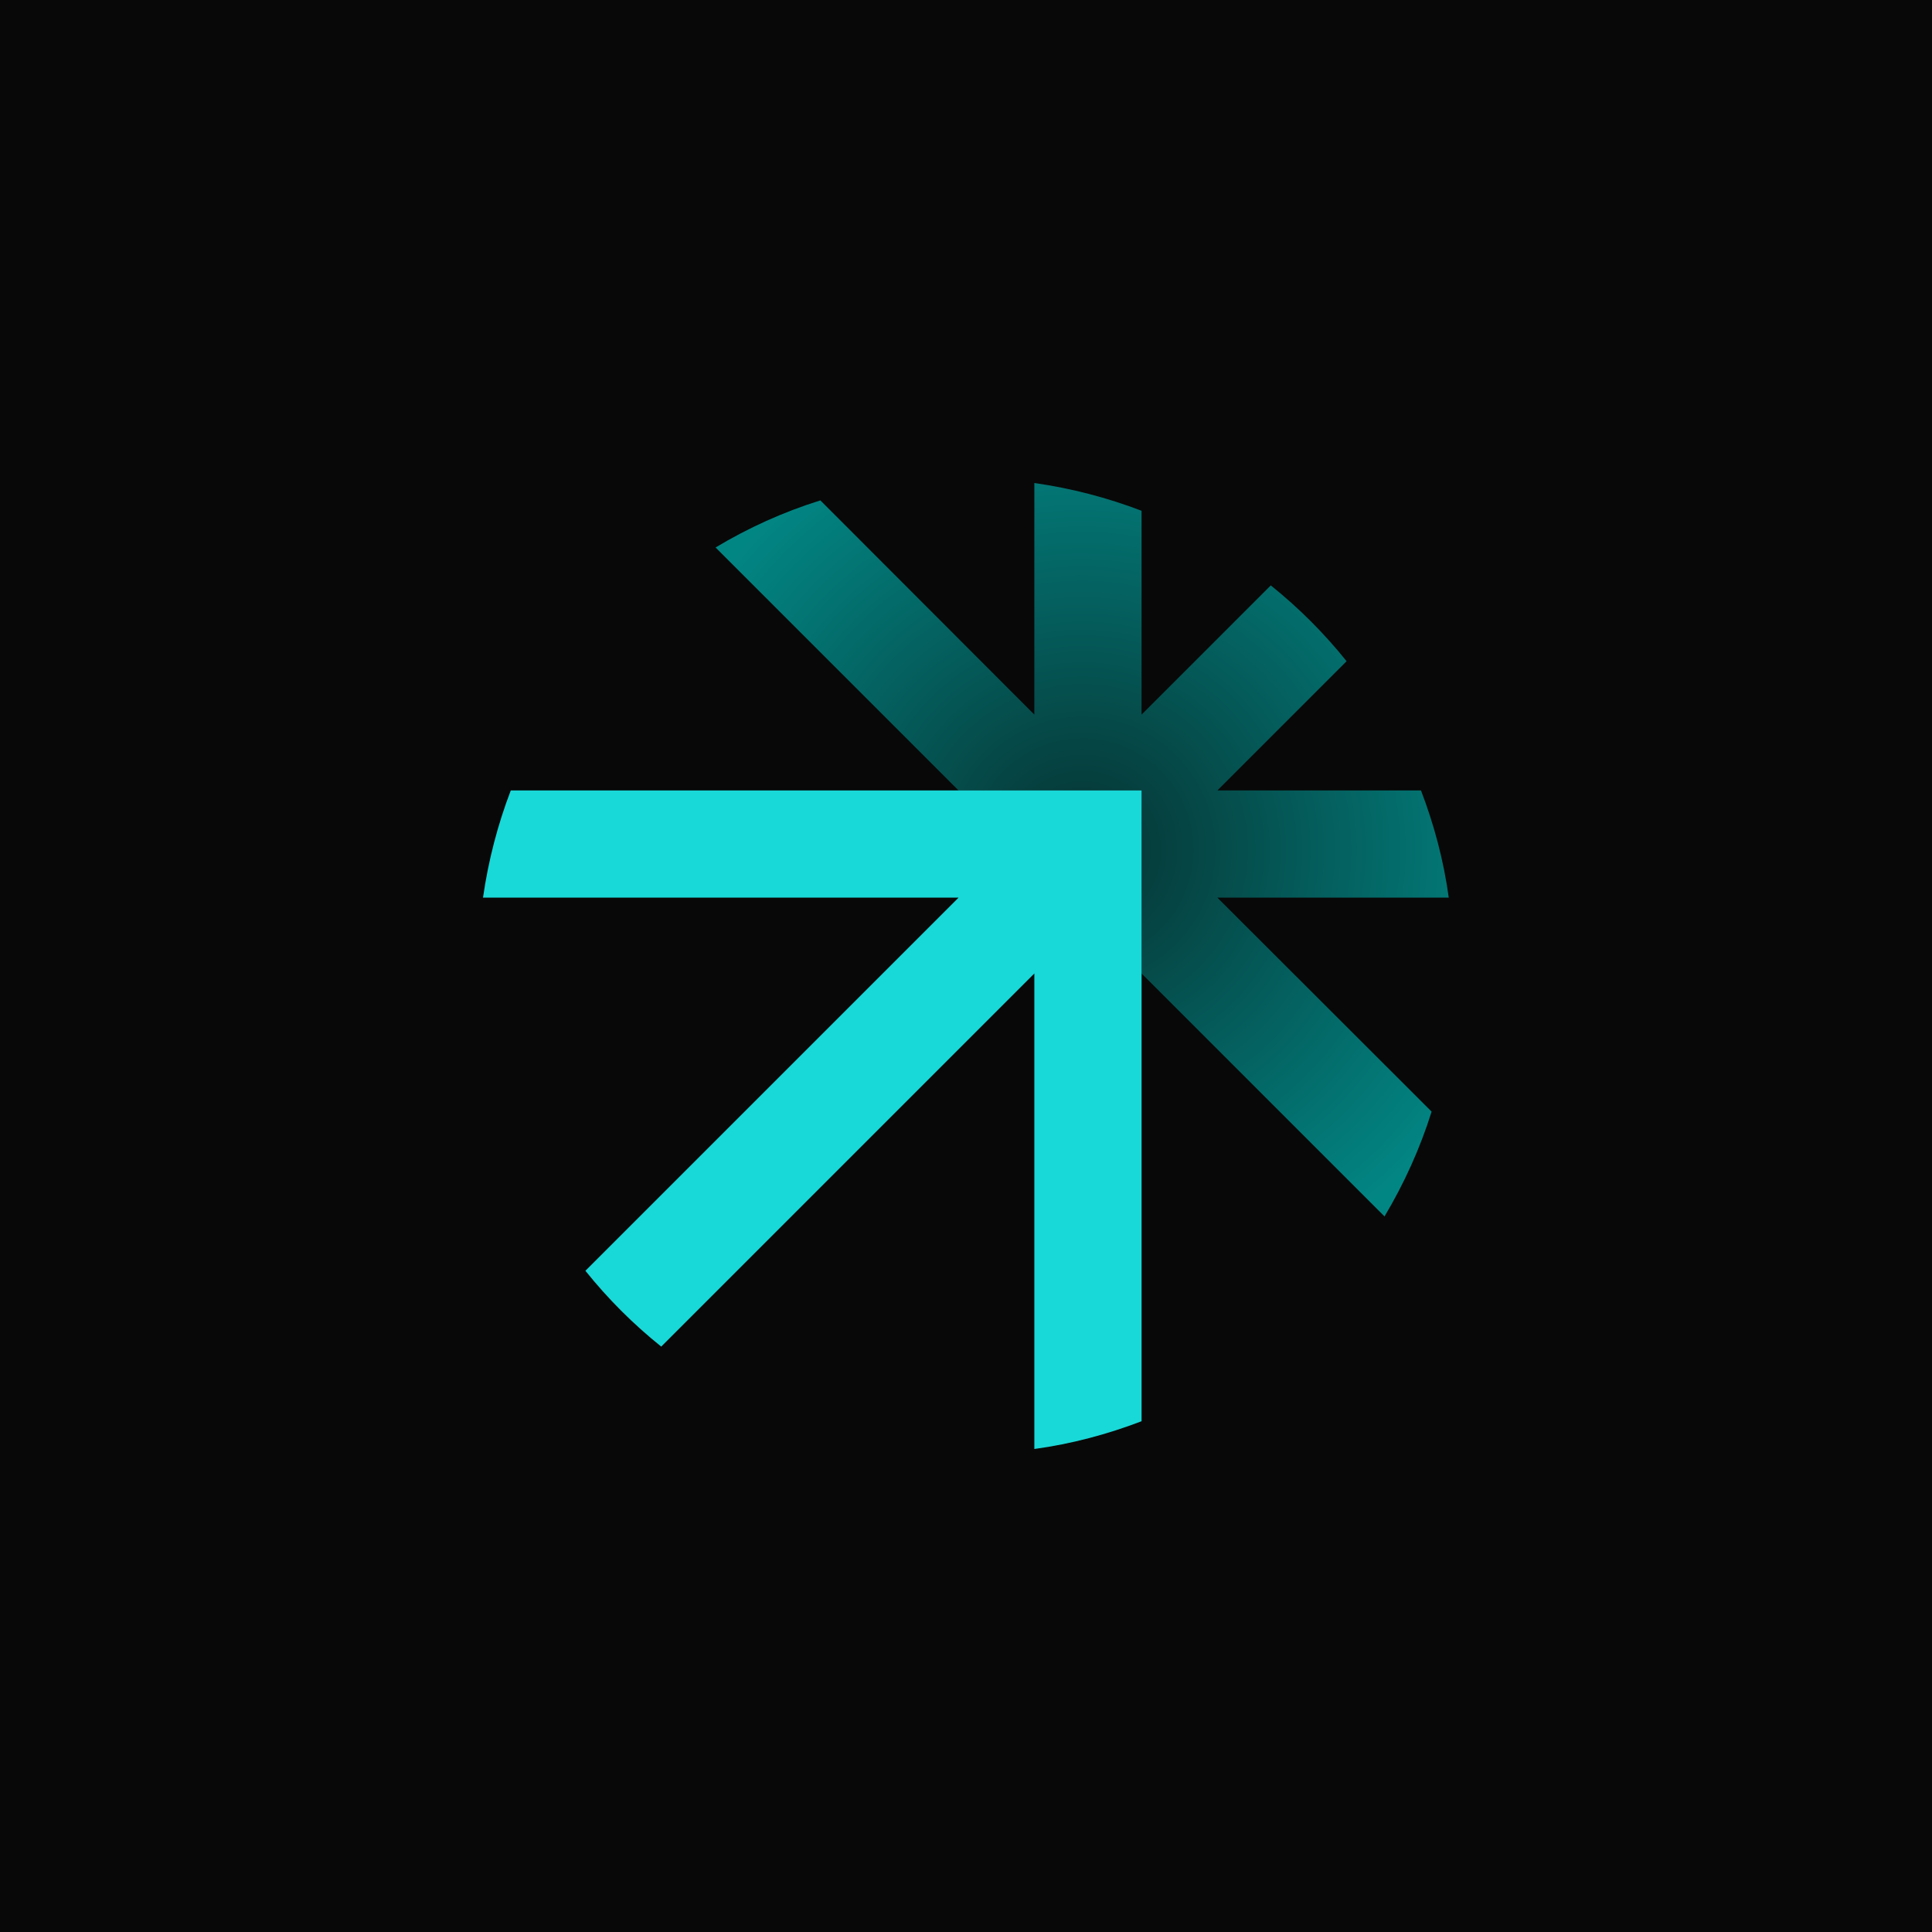
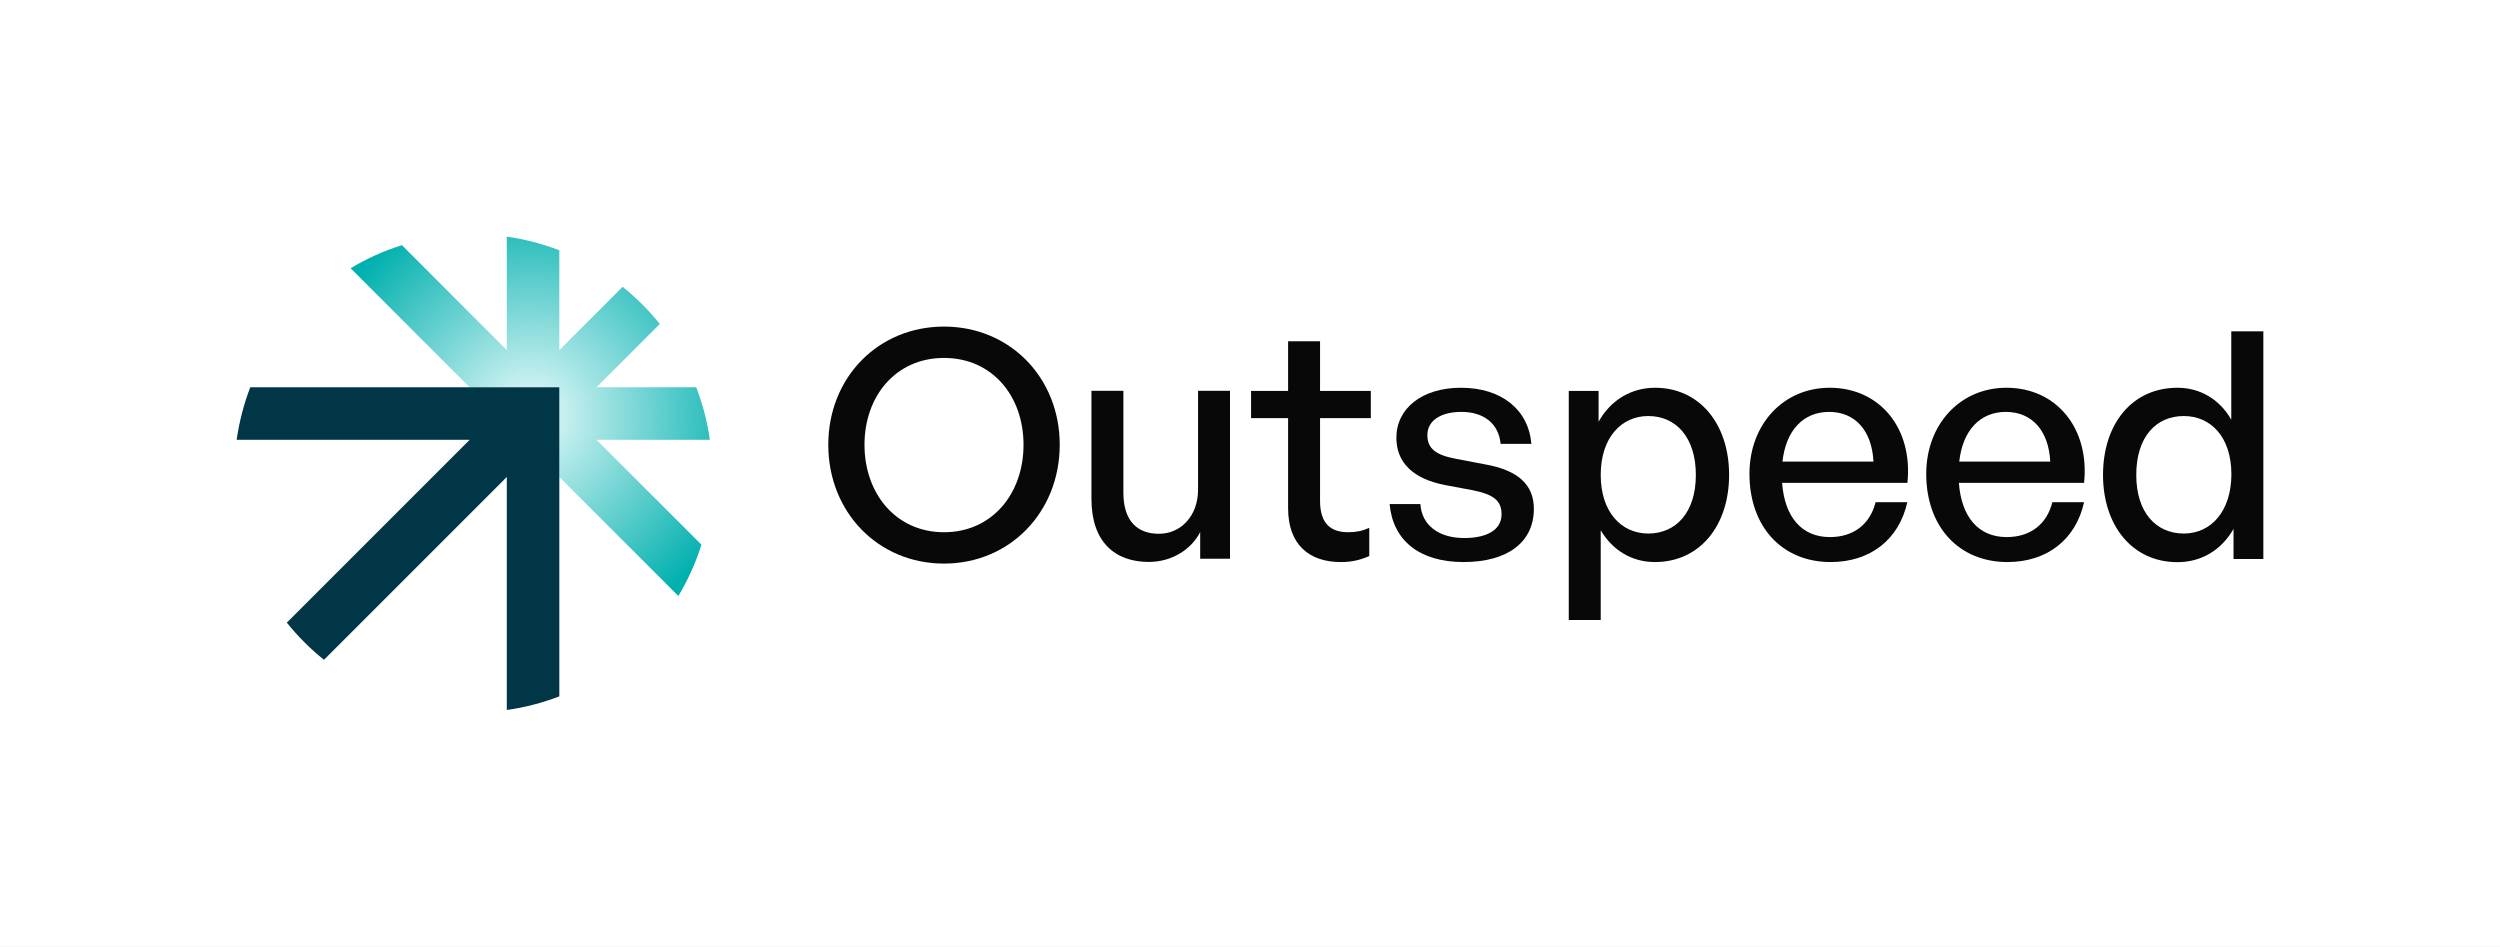
- <svg xmlns="http://www.w3.org/2000/svg" version="1.1" id="Layer_1" x="0px" y="0px" viewBox="0 0 800 800" style="enable-background:new 0 0 800 800;" xml:space="preserve">
+ <svg xmlns="http://www.w3.org/2000/svg" version="1.1" id="Layer_1" x="0px" y="0px" viewBox="0 0 2112.8 800" style="enable-background:new 0 0 2112.8 800;" xml:space="preserve">
  <style type="text/css">
- 	.st0{fill:#080808;}
+ 	.st0{fill:#FFFFFF;}
	.st1{fill:url(#SVGID_1_);}
- 	.st2{fill:#19D8D8;}
+ 	.st2{fill:#003645;}
+ 	.st3{fill:#080808;}
</style>
  <g>
-     <rect class="st0" width="800" height="800" />
+     <rect class="st0" width="2112.8" height="800" />
    <g>
-       <radialGradient id="SVGID_1_" cx="448.127" cy="351.868" r="189.055" gradientUnits="userSpaceOnUse">
-         <stop offset="0" style="stop-color:#063231" />
-         <stop offset="1" style="stop-color:#028684" />
-       </radialGradient>
-       <path class="st1" d="M504.1,371.7l88.7,88.6c-4.8,15.3-11.4,29.8-19.5,43.4L472.7,403.1v-75.8h-75.8L296.3,226.7    c13.5-8.1,28-14.7,43.4-19.5l88.6,88.7V200c15.4,2.2,30.3,6.1,44.4,11.5v84.4l53.5-53.5c11.6,9.3,22.1,19.8,31.4,31.4l-53.5,53.5    h84.3c5.4,14.1,9.4,29,11.5,44.4H504.1z" />
-       <path class="st2" d="M472.7,327.3v261.2c-14.1,5.4-29,9.4-44.4,11.5V403.1L273.8,557.6c-11.6-9.3-22.1-19.8-31.4-31.4l154.5-154.5    H200c2.2-15.4,6.1-30.3,11.5-44.4H472.7z" />
+       <g>
+         <radialGradient id="SVGID_1_" cx="448.127" cy="351.868" r="189.055" gradientUnits="userSpaceOnUse">
+           <stop offset="0" style="stop-color:#EAFBFB" />
+           <stop offset="1" style="stop-color:#00B0AE" />
+         </radialGradient>
+         <path class="st1" d="M504.1,371.7l88.7,88.6c-4.8,15.3-11.4,29.8-19.5,43.4L472.7,403.1v-75.8h-75.8L296.3,226.7     c13.5-8.1,28-14.7,43.4-19.5l88.6,88.7V200c15.4,2.2,30.3,6.1,44.4,11.5v84.4l53.5-53.5c11.6,9.3,22.1,19.8,31.4,31.4l-53.5,53.5     h84.3c5.4,14.1,9.4,29,11.5,44.4H504.1z" />
+         <path class="st2" d="M472.7,327.3v261.2c-14.1,5.4-29,9.4-44.4,11.5V403.1L273.8,557.6c-11.6-9.3-22.1-19.8-31.4-31.4     l154.5-154.5H200c2.2-15.4,6.1-30.3,11.5-44.4H472.7z" />
+       </g>
+       <g>
+         <path class="st3" d="M797.8,276c-55.7,0-97.8,43.1-97.8,99.9s42,100.4,97.8,100.4s97.8-43.7,97.8-100.4S853.5,276,797.8,276z      M797.8,449.8c-40.7,0-67.2-32.7-67.2-73.9s26.5-73.4,67.2-73.4c40.7,0,67.2,32.1,67.2,73.4S838.5,449.8,797.8,449.8z" />
+         <path class="st3" d="M1012.5,413.9v-83.6h27v141.9h-25.2v-22.5c-7.5,14.7-24.1,25.2-43.4,25.2c-28.7,0-48.5-16.9-48.5-53.3v-91.3     h27v86c0,24.6,12.3,34.8,30,34.8C997.7,451.2,1012.5,436.2,1012.5,413.9z" />
+         <path class="st3" d="M1157.2,446.1v23.8c-8.3,3.7-15.5,5.1-24.1,5.1c-26.2,0-44.5-14.2-44.5-45.5v-76.1h-31.3v-23h31.3v-42h27v42     h42.9v23h-42.9v69.9c0,19.6,9.4,26.5,23.8,26.5C1145.9,449.8,1151.5,448.7,1157.2,446.1z" />
+         <path class="st3" d="M1296.3,430c0,27.9-21.7,45-59.5,45c-37.5,0-59.7-18.5-62.4-49h26c1.1,17.7,15.3,28.7,37,28.7     c19,0,31.6-6.7,31.6-20.1c0-11.8-7.2-16.9-24.9-20.4l-23-4.3c-26.2-5.1-41-18.5-41-39.9c0-24.9,21.7-42.3,54.6-42.3     c34,0,57,18.2,59.5,47.4h-26c-1.6-17.1-14.2-27-33.2-27c-17.1,0-28.7,7.2-28.7,19.6c0,11.5,7.2,16.9,24.4,20.1l24.1,4.6     C1282.9,397.3,1296.3,409.6,1296.3,430z" />
+         <path class="st3" d="M1398.7,327.7c-20.1,0-37.5,10.4-47.7,28.7v-26h-25.2V524h27v-75.8c10.2,17.1,26.5,26.8,45.8,26.8     c38,0,62.7-30.8,62.7-73.7S1436.4,327.7,1398.7,327.7z M1393,450.9c-22.8,0-40.2-18.2-40.2-49.5c0-31.9,17.7-49.8,40.2-49.8     c23.3,0,40.2,17.9,40.2,49.8C1433.2,433.2,1416.3,450.9,1393,450.9z" />
+         <path class="st3" d="M1546.3,327.7c-39.1,0-67.8,30.8-67.8,72.8c0,44.7,27.6,74.5,68.6,74.5c33.5,0,57.8-19,64.8-50.6h-26.8     c-4.6,18.5-18.5,29.5-38.6,29.5c-23.8,0-38.3-16.9-40.4-45.8H1612C1616.8,362,1588.7,327.7,1546.3,327.7z M1506.4,390.1     c2.9-26.5,17.7-42,39.4-42c22,0,36.2,15.8,37.5,42H1506.4z" />
+         <path class="st3" d="M1695.7,327.7c-39.1,0-67.8,30.8-67.8,72.8c0,44.7,27.6,74.5,68.6,74.5c33.5,0,57.8-19,64.8-50.6h-26.8     c-4.6,18.5-18.5,29.5-38.6,29.5c-23.8,0-38.3-16.9-40.4-45.8h105.8C1766.1,362,1738,327.7,1695.7,327.7z M1655.8,390.1     c2.9-26.5,17.7-42,39.4-42c22,0,36.2,15.8,37.5,42H1655.8z" />
+         <path class="st3" d="M1885.7,280v74.7c-9.9-17.4-26.5-27-45.5-27c-38.3,0-62.9,30.5-62.9,73.7c0,42.6,24.6,73.7,62.9,73.7     c20.1,0,37.2-10.2,47.4-28.1v25.4h25.2V280H1885.7z M1845.6,450.9c-23.6,0-40.2-17.9-40.2-49.5c0-32.1,16.6-49.8,40.2-49.8     c22.5,0,40.2,17.4,40.2,49.3C1885.7,432.1,1868.6,450.9,1845.6,450.9z" />
+       </g>
    </g>
  </g>
</svg>
